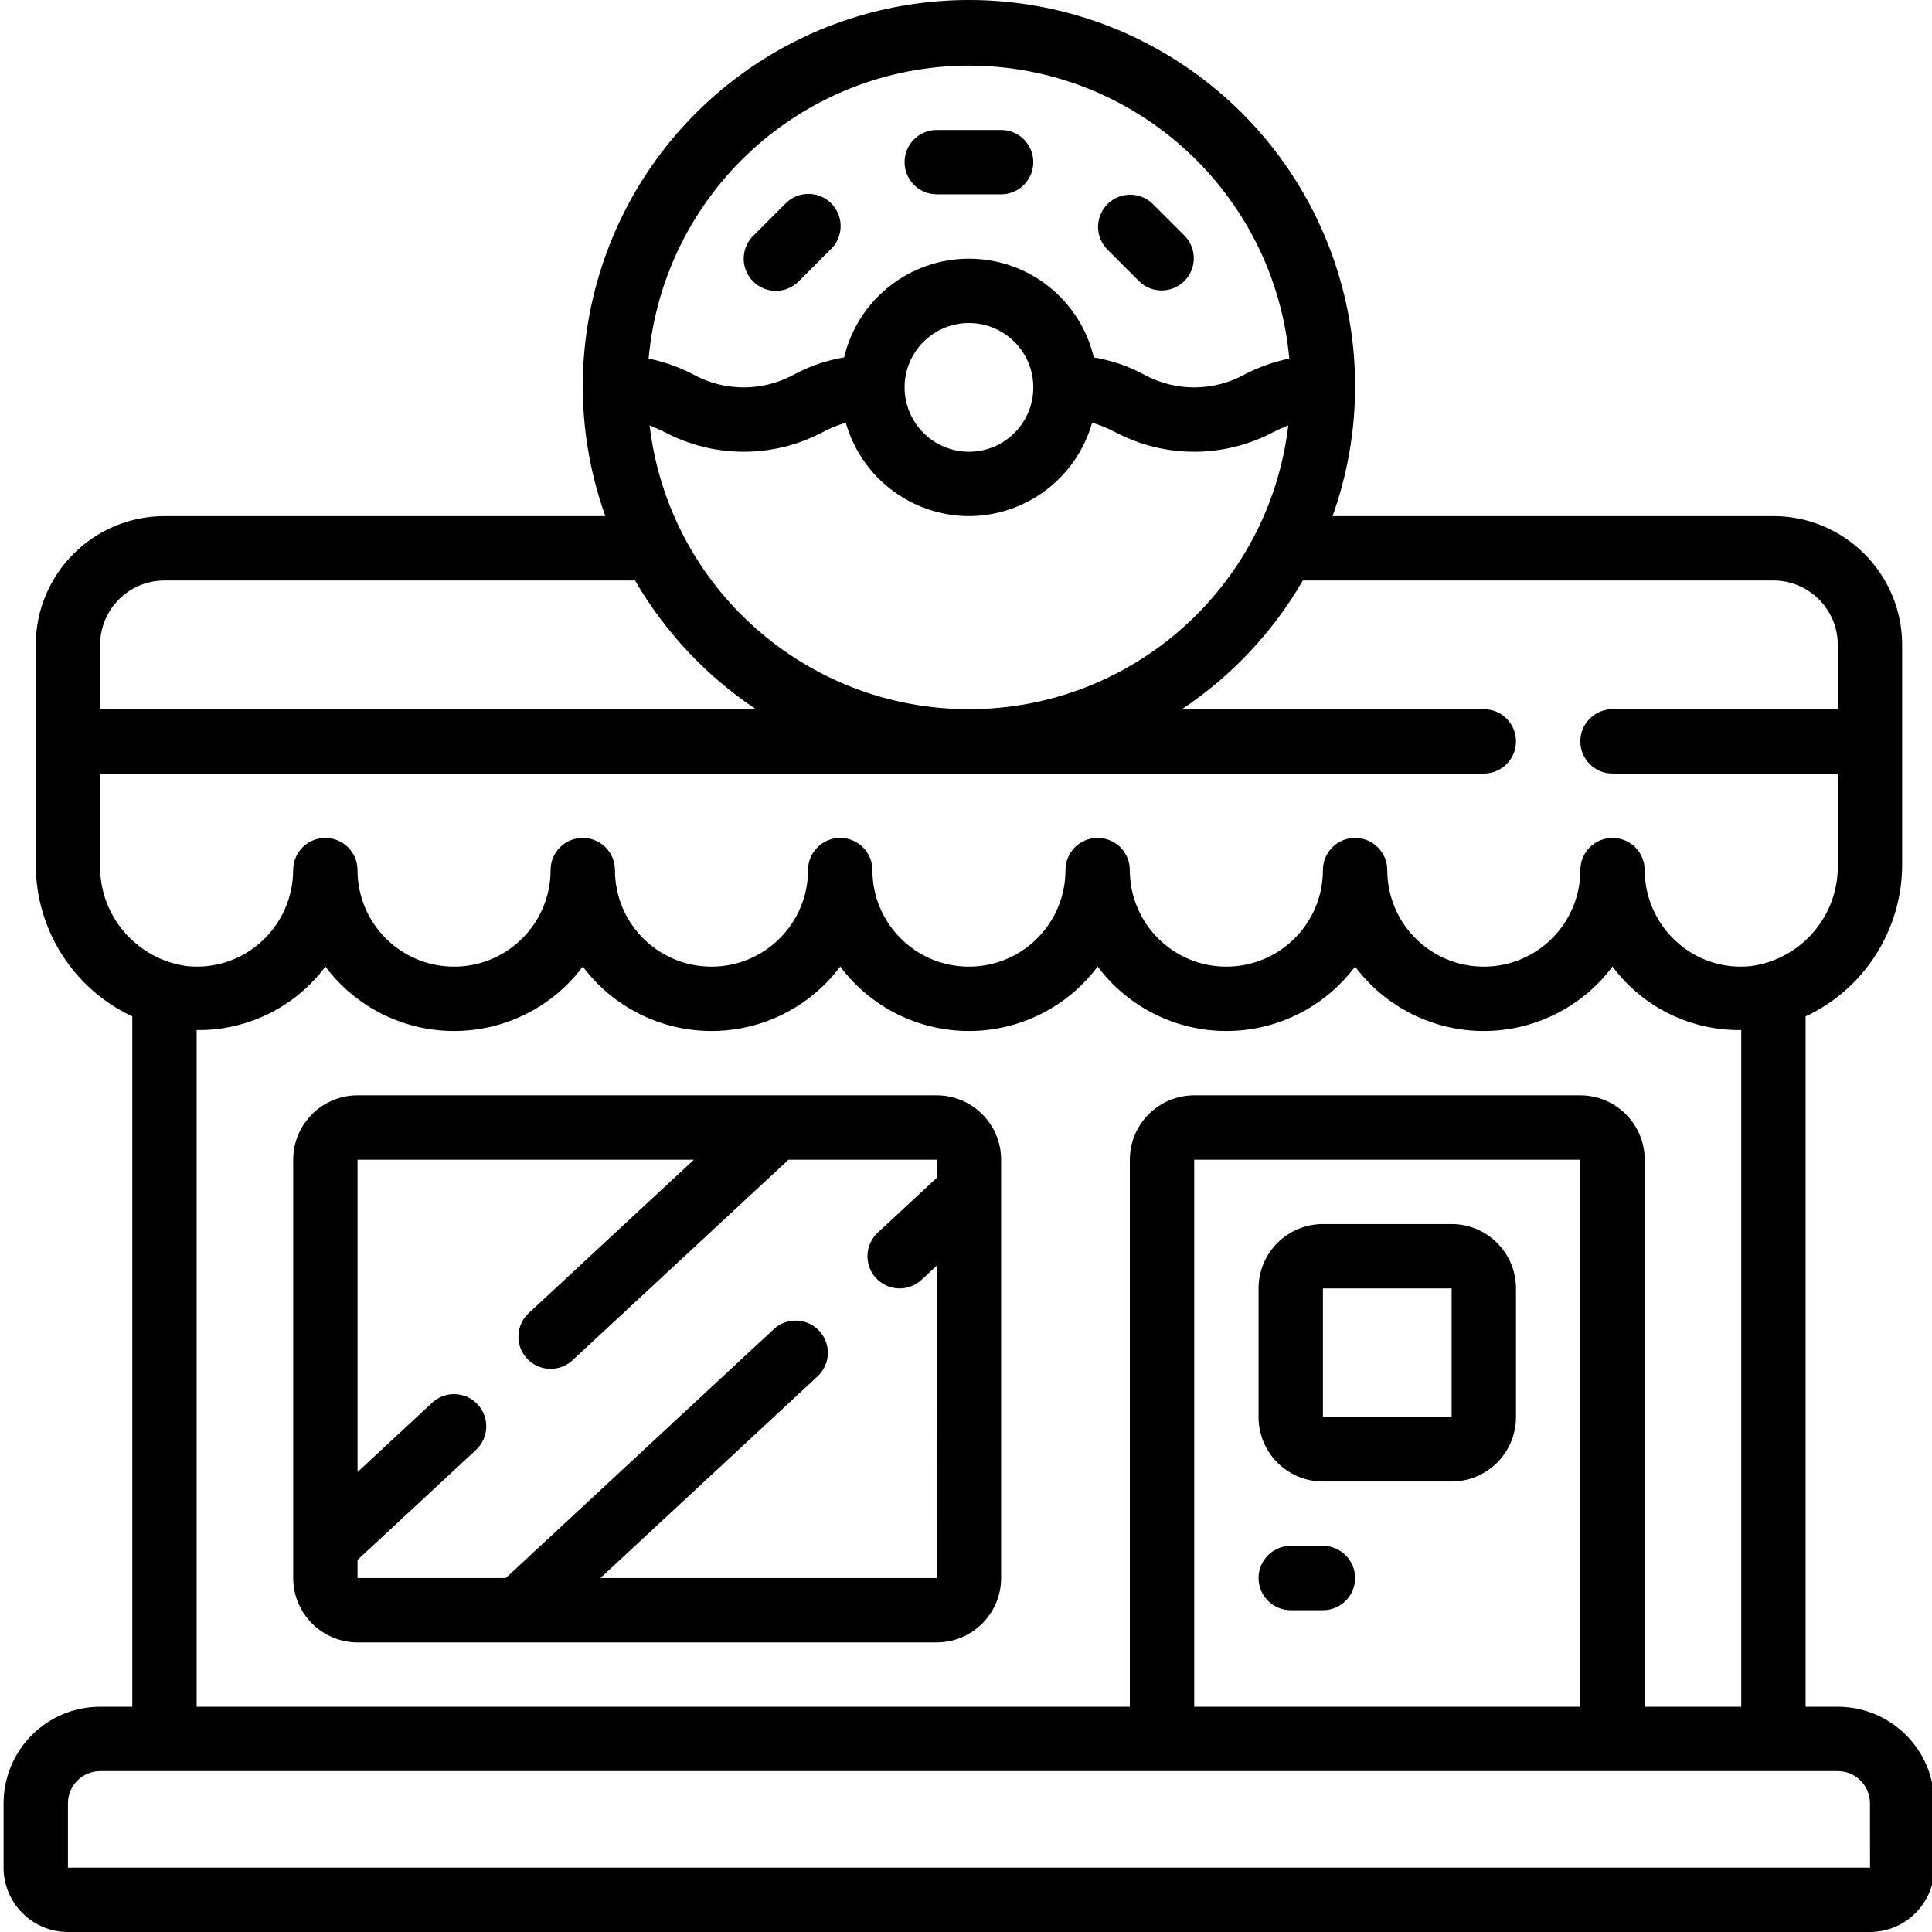
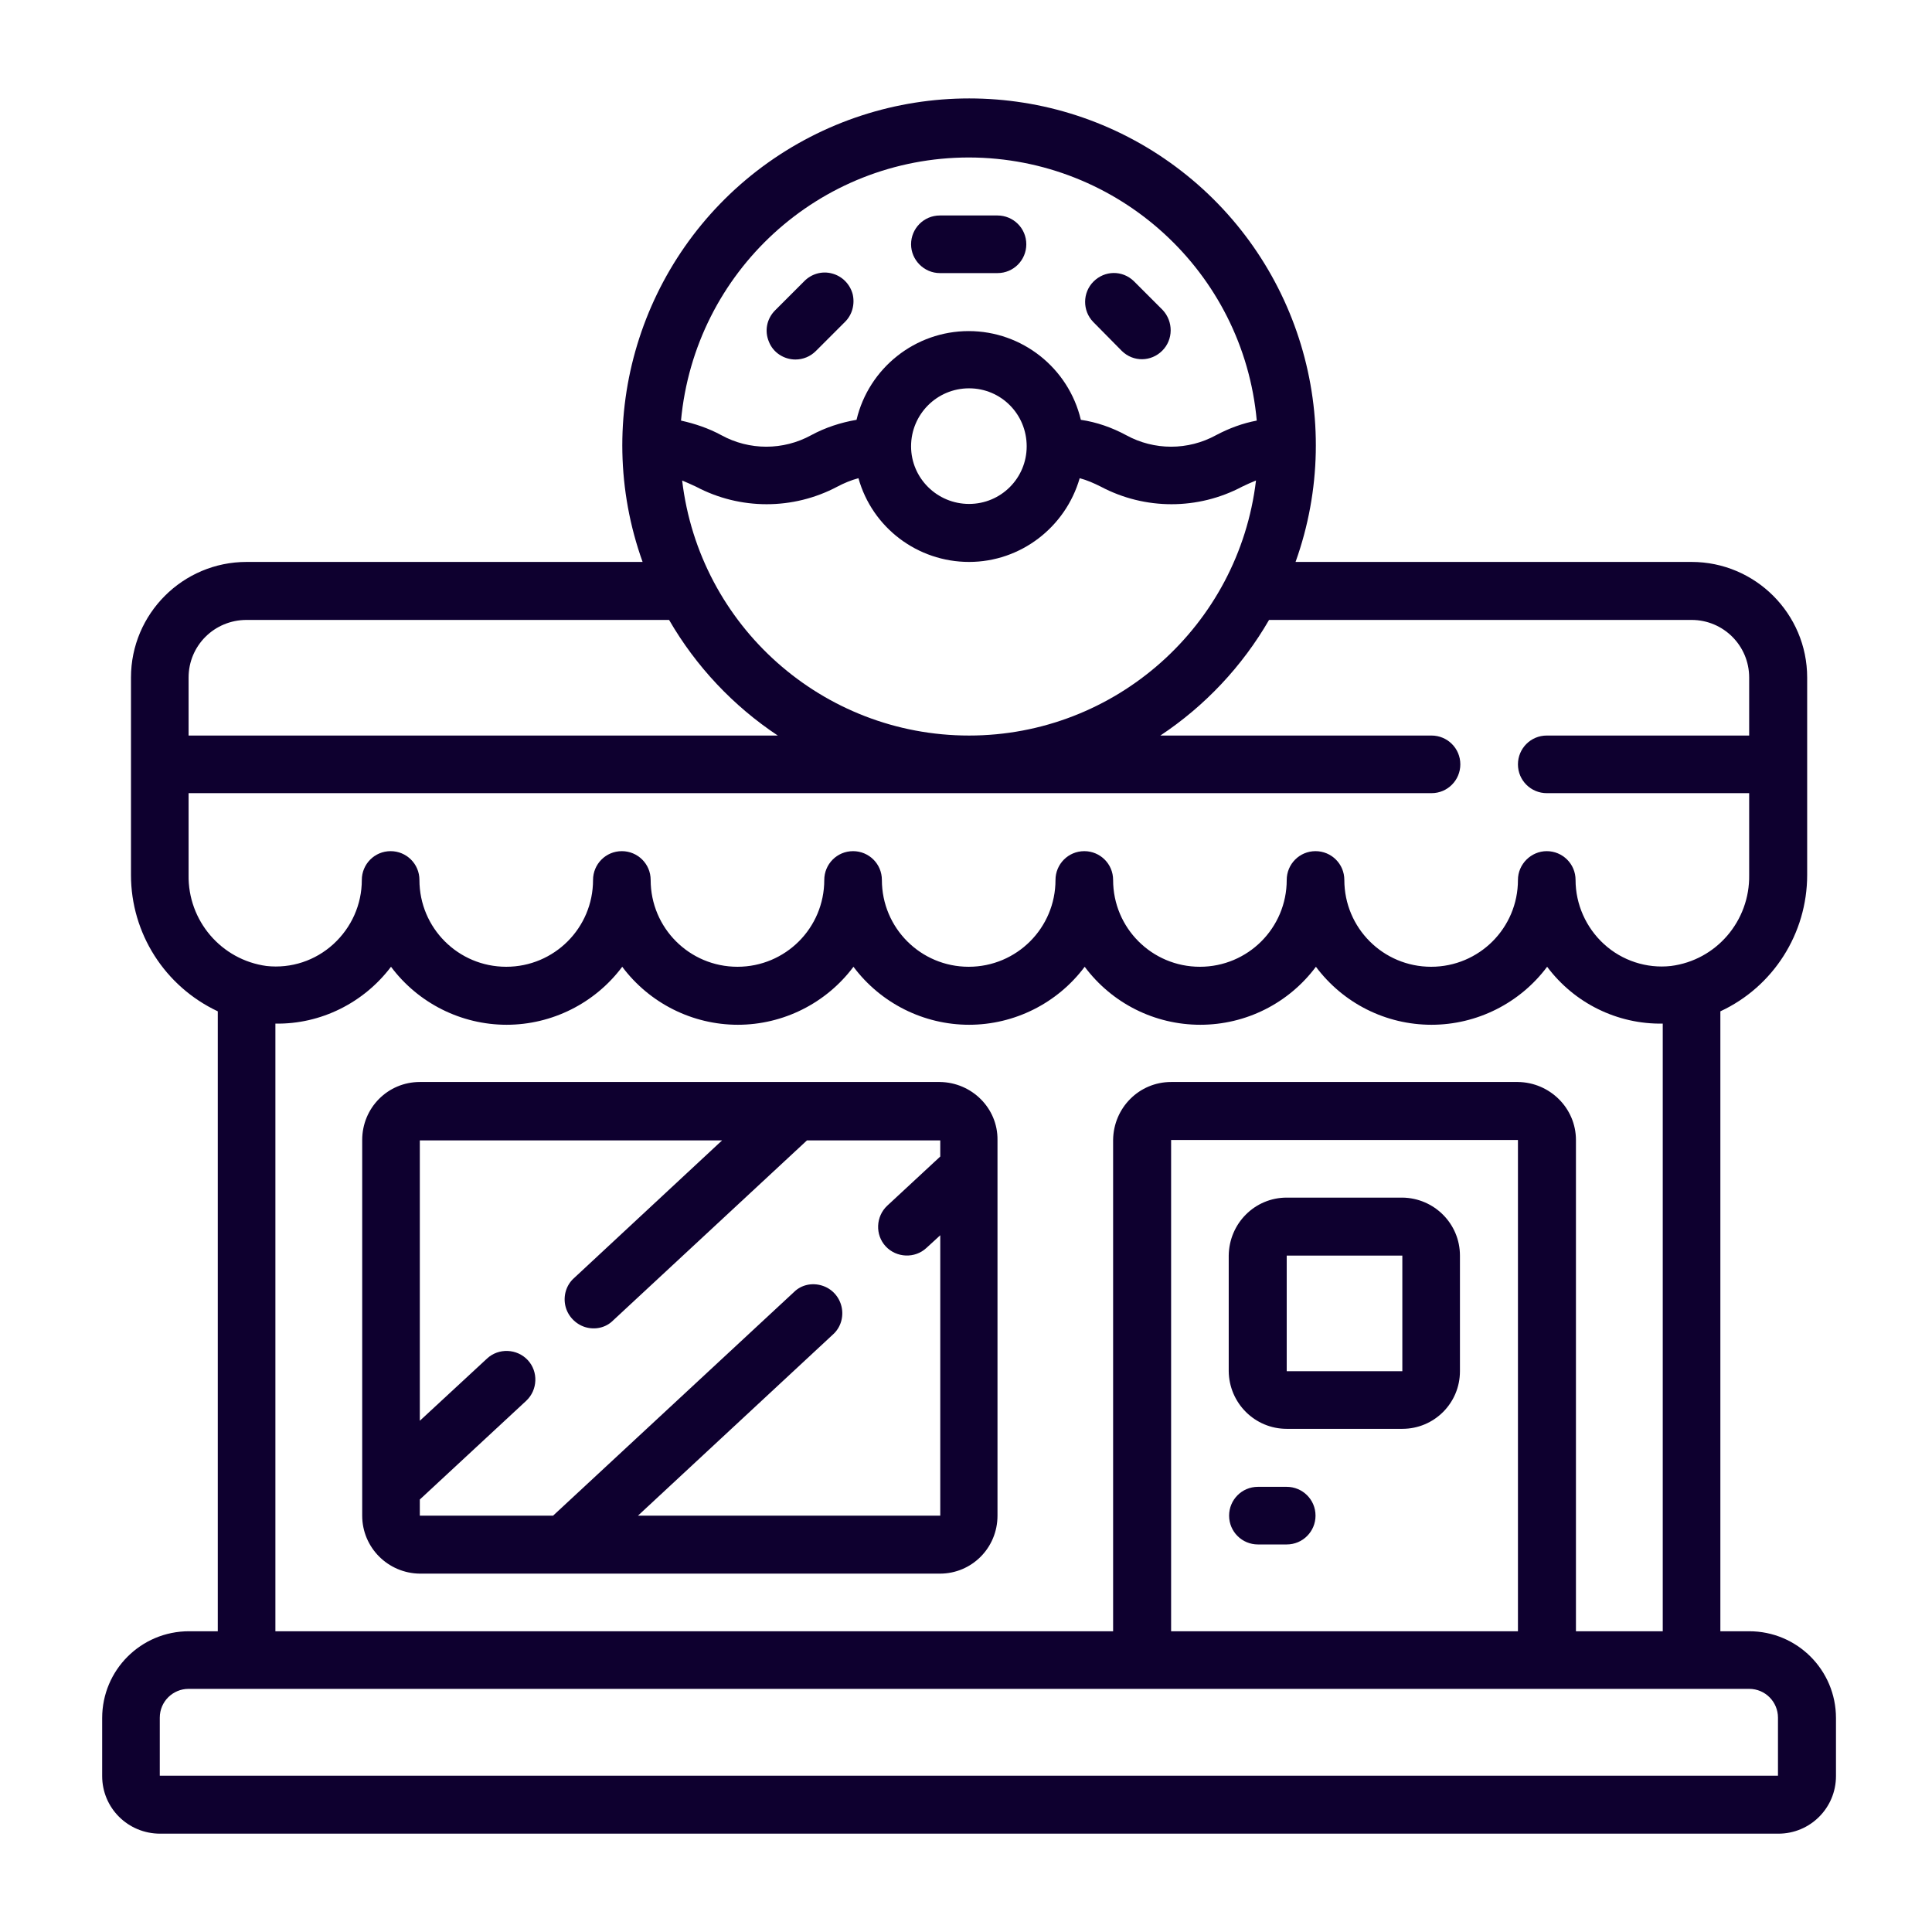
- <svg xmlns="http://www.w3.org/2000/svg" height="503pt" viewBox="0 0 503 503.93" width="503pt">
-   <path d="m478.891 445.176h-8.395v-180.062c15.367-7.191 25.184-22.629 25.184-39.594v-57.328c-.023-18.531-15.043-33.551-33.574-33.574h-114.992c14.93-41.766.773-88.383-34.855-114.805-35.629-26.418-84.348-26.418-119.98 0-35.629 26.422-49.781 73.039-34.855 114.805h-114.988c-18.535.023-33.555 15.043-33.574 33.574v57.328c0 16.965 9.812 32.402 25.18 39.594v180.062h-8.395c-13.898.016-25.164 11.281-25.18 25.18v16.789c.008 9.266 7.52 16.777 16.789 16.785h470.031c9.266-.008 16.777-7.52 16.785-16.785v-16.789c-.016-13.898-11.277-25.164-25.18-25.18zm-226.621-428.066c43.41.062 79.629 33.188 83.555 76.422-4.105.836-8.066 2.25-11.77 4.203-8.129 4.414-17.938 4.414-26.066 0-4.105-2.227-8.555-3.75-13.16-4.512-3.574-15.094-17.051-25.75-32.559-25.75-15.512 0-28.988 10.656-32.559 25.75-4.609.762-9.059 2.285-13.164 4.512-8.129 4.414-17.938 4.414-26.066 0-3.703-1.953-7.664-3.367-11.766-4.203 3.926-43.234 40.141-76.359 83.555-76.422zm0 117.508c14.938-.051 28.043-9.984 32.125-24.355 2.109.613 4.148 1.449 6.086 2.488 12.855 6.777 28.227 6.777 41.082 0 1.391-.695 2.672-1.281 4-1.793-4.992 42.215-40.781 74.02-83.293 74.02s-78.301-31.805-83.297-74.02c1.332.512 2.613 1.098 4 1.793 12.855 6.777 28.227 6.777 41.082 0 1.938-1.039 3.977-1.875 6.086-2.488 4.086 14.371 17.188 24.305 32.129 24.355zm-16.789-33.57c0-9.273 7.516-16.789 16.789-16.789 9.27 0 16.785 7.516 16.785 16.789 0 9.27-7.516 16.785-16.785 16.785-9.27-.008-16.777-7.52-16.789-16.785zm-209.836 67.145c.012-9.266 7.52-16.777 16.789-16.785h122.742c7.797 13.461 18.59 24.949 31.539 33.574h-171.07zm0 57.328v-23.754h360.918c4.637 0 8.395-3.758 8.395-8.395 0-4.633-3.758-8.391-8.395-8.391h-78.742c12.949-8.625 23.742-20.113 31.539-33.574h122.746c9.266.008 16.777 7.52 16.785 16.785v16.789h-58.754c-4.637 0-8.395 3.758-8.395 8.391 0 4.637 3.758 8.395 8.395 8.395h58.754v23.754c.266 13.32-9.508 24.715-22.711 26.477-7.082.742-14.141-1.586-19.387-6.398-5.254-4.777-8.254-11.547-8.262-18.652 0-4.633-3.758-8.391-8.395-8.391s-8.395 3.758-8.395 8.391c0 13.906-11.273 25.184-25.18 25.184s-25.18-11.277-25.18-25.184c0-4.633-3.758-8.391-8.395-8.391-4.633 0-8.391 3.758-8.391 8.391 0 13.906-11.273 25.184-25.184 25.184-13.906 0-25.18-11.277-25.18-25.184 0-4.633-3.758-8.391-8.391-8.391-4.637 0-8.395 3.758-8.395 8.391 0 13.906-11.273 25.184-25.18 25.184s-25.18-11.277-25.18-25.184c0-4.633-3.758-8.391-8.395-8.391-4.637 0-8.395 3.758-8.395 8.391 0 13.906-11.273 25.184-25.18 25.184s-25.18-11.277-25.18-25.184c0-4.633-3.758-8.391-8.395-8.391s-8.395 3.758-8.395 8.391c0 13.906-11.273 25.184-25.18 25.184s-25.18-11.277-25.18-25.184c0-4.633-3.758-8.391-8.395-8.391-4.633 0-8.391 3.758-8.391 8.391-.008 7.105-3.008 13.875-8.266 18.652-5.25 4.805-12.309 7.133-19.387 6.398-13.203-1.762-22.977-13.16-22.711-26.477zm386.098 60.18h-100.719c-9.27.012-16.777 7.52-16.789 16.789v142.688h-243.41v-176.508c13.203.184 25.691-5.973 33.582-16.559 7.918 10.578 20.359 16.805 33.574 16.805 13.211 0 25.652-6.23 33.566-16.812 7.918 10.582 20.359 16.812 33.574 16.812s25.656-6.23 33.574-16.812c7.918 10.582 20.359 16.812 33.574 16.812 13.215 0 25.656-6.23 33.574-16.812 7.914 10.582 20.355 16.812 33.57 16.812 13.219 0 25.66-6.23 33.574-16.812 7.918 10.582 20.355 16.812 33.57 16.812 13.211 0 25.652-6.227 33.57-16.805 7.891 10.586 20.379 16.746 33.582 16.559v176.508h-25.18v-142.688c-.012-9.27-7.52-16.777-16.789-16.789zm0 16.789v142.688h-100.719v-142.688zm-394.488 184.656v-16.789c.004-4.633 3.758-8.387 8.391-8.391h453.246c4.633.004 8.387 3.758 8.395 8.391l.012 16.789zm0 0" />
-   <path d="m243.875 285.699h-151.082c-9.266.012-16.777 7.52-16.785 16.789v109.113c.008 9.27 7.52 16.777 16.785 16.789h151.082c9.266-.012 16.777-7.52 16.785-16.789v-109.113c-.008-9.27-7.52-16.777-16.785-16.789zm-87.738 125.902 56.648-52.602c2.199-2.043 3.141-5.102 2.469-8.023-.668-2.926-2.844-5.27-5.711-6.152-2.867-.883-5.988-.168-8.184 1.871l-69.898 64.906h-38.668v-4.73l30.895-28.688c3.398-3.156 3.594-8.465.438-11.863-3.156-3.398-8.469-3.594-11.863-.441l-19.469 18.078v-81.469h87.738l-43.09 40.012c-2.199 2.043-3.141 5.102-2.473 8.023.668 2.926 2.848 5.27 5.715 6.152 2.867.883 5.984.168 8.184-1.871l56.34-52.316h38.668v4.73l-15.398 14.297c-3.398 3.156-3.594 8.469-.438 11.867 3.156 3.395 8.465 3.594 11.863.438l3.977-3.695.008 81.477zm0 0" />
-   <path d="m344.598 386.422h33.574c9.266-.008 16.777-7.52 16.785-16.785v-33.574c-.008-9.27-7.52-16.777-16.785-16.789h-33.574c-9.27.012-16.777 7.52-16.789 16.789v33.574c.012 9.266 7.52 16.777 16.789 16.785zm0-50.359h33.574v33.574l-33.574.012zm0 0" />
-   <path d="m336.203 419.996h8.395c4.633 0 8.391-3.758 8.391-8.395 0-4.633-3.758-8.395-8.391-8.395h-8.395c-4.637 0-8.395 3.762-8.395 8.395 0 4.637 3.758 8.395 8.395 8.395zm0 0" />
-   <path d="m201.906 75.863c2.227.004 4.363-.883 5.938-2.457l8.391-8.395c2.184-2.105 3.059-5.227 2.289-8.164-.766-2.934-3.059-5.227-5.992-5.992-2.938-.77-6.059.105-8.164 2.289l-8.395 8.391c-2.398 2.402-3.117 6.012-1.816 9.148 1.297 3.137 4.355 5.18 7.75 5.18zm0 0" />
-   <path d="m243.875 50.684h16.785c4.637 0 8.395-3.758 8.395-8.395 0-4.633-3.758-8.391-8.395-8.391h-16.785c-4.637 0-8.395 3.758-8.395 8.391 0 4.637 3.758 8.395 8.395 8.395zm0 0" />
-   <path d="m296.695 73.406c3.293 3.18 8.527 3.133 11.766-.102 3.238-3.238 3.281-8.473.102-11.77l-8.395-8.391c-3.293-3.184-8.527-3.137-11.766.102-3.234 3.238-3.281 8.473-.102 11.766zm0 0" />
+ <svg xmlns="http://www.w3.org/2000/svg" version="1.1" id="Capa_1" x="0px" y="0px" viewBox="0 0 503 503" style="enable-background:new 0 0 503 503;" xml:space="preserve">
+   <style type="text/css">
+ 	.st0{fill:#0E002F;}
+ </style>
+   <path class="st0" d="M455.4,424.7h-7.5V263.3c13.8-6.4,22.6-20.3,22.6-35.5v-51.4c0-16.6-13.5-30.1-30.1-30.1H337.3  c13.4-37.4,0.7-79.2-31.2-102.9c-31.9-23.7-75.6-23.7-107.6,0c-31.9,23.7-44.6,65.5-31.2,102.9H64.2c-16.6,0-30.1,13.5-30.1,30.1  v51.4c0,15.2,8.8,29,22.6,35.5v161.4h-7.5c-12.5,0-22.6,10.1-22.6,22.6v15.1c0,8.3,6.7,15,15.1,15H463c8.3,0,15-6.7,15-15v-15.1  C478,434.8,467.9,424.7,455.4,424.7z M252.3,41c38.9,0.1,71.4,29.8,74.9,68.5c-3.7,0.7-7.2,2-10.6,3.8c-7.3,4-16.1,4-23.4,0  c-3.7-2-7.7-3.4-11.8-4c-3.2-13.5-15.3-23.1-29.2-23.1c-13.9,0-26,9.6-29.2,23.1c-4.1,0.7-8.1,2-11.8,4c-7.3,4-16.1,4-23.4,0  c-3.3-1.8-6.9-3-10.5-3.8C180.9,70.7,213.3,41,252.3,41z M252.3,146.3c13.4,0,25.1-9,28.8-21.8c1.9,0.5,3.7,1.3,5.5,2.2  c11.5,6.1,25.3,6.1,36.8,0c1.2-0.6,2.4-1.1,3.6-1.6c-4.5,37.8-36.6,66.4-74.7,66.4s-70.2-28.5-74.7-66.4c1.2,0.5,2.3,1,3.6,1.6  c11.5,6.1,25.3,6.1,36.8,0c1.7-0.9,3.6-1.7,5.5-2.2C227.1,137.4,238.9,146.3,252.3,146.3z M237.2,116.2c0-8.3,6.7-15.1,15.1-15.1  c8.3,0,15,6.7,15,15.1c0,8.3-6.7,15-15,15C244,131.2,237.2,124.5,237.2,116.2z M49.1,176.4c0-8.3,6.7-15,15.1-15h110  c7,12.1,16.7,22.4,28.3,30.1H49.1V176.4z M49.1,227.8v-21.3h323.6c4.2,0,7.5-3.4,7.5-7.5c0-4.2-3.4-7.5-7.5-7.5h-70.6  c11.6-7.7,21.3-18,28.3-30.1h110c8.3,0,15,6.7,15,15v15.1h-52.7c-4.2,0-7.5,3.4-7.5,7.5c0,4.2,3.4,7.5,7.5,7.5h52.7v21.3  c0.2,11.9-8.5,22.2-20.4,23.7c-6.3,0.7-12.7-1.4-17.4-5.7c-4.7-4.3-7.4-10.4-7.4-16.7c0-4.2-3.4-7.5-7.5-7.5s-7.5,3.4-7.5,7.5  c0,12.5-10.1,22.6-22.6,22.6s-22.6-10.1-22.6-22.6c0-4.2-3.4-7.5-7.5-7.5c-4.2,0-7.5,3.4-7.5,7.5c0,12.5-10.1,22.6-22.6,22.6  c-12.5,0-22.6-10.1-22.6-22.6c0-4.2-3.4-7.5-7.5-7.5c-4.2,0-7.5,3.4-7.5,7.5c0,12.5-10.1,22.6-22.6,22.6  c-12.5,0-22.6-10.1-22.6-22.6c0-4.2-3.4-7.5-7.5-7.5c-4.2,0-7.5,3.4-7.5,7.5c0,12.5-10.1,22.6-22.6,22.6  c-12.5,0-22.6-10.1-22.6-22.6c0-4.2-3.4-7.5-7.5-7.5c-4.2,0-7.5,3.4-7.5,7.5c0,12.5-10.1,22.6-22.6,22.6  c-12.5,0-22.6-10.1-22.6-22.6c0-4.2-3.4-7.5-7.5-7.5c-4.2,0-7.5,3.4-7.5,7.5c0,6.4-2.7,12.4-7.4,16.7c-4.7,4.3-11,6.4-17.4,5.7  C57.6,249.9,48.9,239.7,49.1,227.8z M395.2,281.7h-90.3c-8.3,0-15,6.7-15.1,15.1v127.9H71.7V266.5c11.8,0.2,23-5.4,30.1-14.8  c7.1,9.5,18.3,15.1,30.1,15.1c11.8,0,23-5.6,30.1-15.1c7.1,9.5,18.3,15.1,30.1,15.1c11.8,0,23-5.6,30.1-15.1  c7.1,9.5,18.3,15.1,30.1,15.1c11.8,0,23-5.6,30.1-15.1c7.1,9.5,18.2,15.1,30.1,15.1c11.9,0,23-5.6,30.1-15.1  c7.1,9.5,18.2,15.1,30.1,15.1c11.8,0,23-5.6,30.1-15.1c7.1,9.5,18.3,15,30.1,14.8v158.2h-22.6V296.8  C410.3,288.5,403.5,281.8,395.2,281.7z M395.2,296.8v127.9h-90.3V296.8H395.2z M41.6,462.3v-15.1c0-4.2,3.4-7.5,7.5-7.5h406.3  c4.2,0,7.5,3.4,7.5,7.5l0,15.1H41.6z" />
+   <path class="st0" d="M244.7,281.7H109.3c-8.3,0-15,6.7-15,15.1v97.8c0,8.3,6.7,15,15,15.1h135.4c8.3,0,15-6.7,15-15.1v-97.8  C259.8,288.5,253,281.8,244.7,281.7z M166.1,394.6l50.8-47.2c2-1.8,2.8-4.6,2.2-7.2c-0.6-2.6-2.5-4.7-5.1-5.5  c-2.6-0.8-5.4-0.2-7.3,1.7L144,394.6h-34.7v-4.2l27.7-25.7c3-2.8,3.2-7.6,0.4-10.6c-2.8-3-7.6-3.2-10.6-0.4l-17.5,16.2v-73H188  l-38.6,35.9c-2,1.8-2.8,4.6-2.2,7.2c0.6,2.6,2.6,4.7,5.1,5.5c2.6,0.8,5.4,0.2,7.3-1.7l50.5-46.9h34.7v4.2l-13.8,12.8  c-3,2.8-3.2,7.6-0.4,10.6c2.8,3,7.6,3.2,10.6,0.4l3.6-3.3l0,73H166.1z" />
+   <path class="st0" d="M335,372h30.1c8.3,0,15-6.7,15-15v-30.1c0-8.3-6.7-15-15-15.1H335c-8.3,0-15,6.7-15.1,15.1V357  C320,365.3,326.7,372,335,372z M335,326.9h30.1V357l-30.1,0V326.9z" />
+   <path class="st0" d="M327.5,402.1h7.5c4.2,0,7.5-3.4,7.5-7.5c0-4.2-3.4-7.5-7.5-7.5h-7.5c-4.2,0-7.5,3.4-7.5,7.5  C320,398.8,323.4,402.1,327.5,402.1z" />
+   <path class="st0" d="M207.1,93.6c2,0,3.9-0.8,5.3-2.2l7.5-7.5c2-1.9,2.7-4.7,2.1-7.3c-0.7-2.6-2.7-4.7-5.4-5.4  c-2.6-0.7-5.4,0.1-7.3,2.1l-7.5,7.5c-2.2,2.2-2.8,5.4-1.6,8.2C201.3,91.8,204.1,93.6,207.1,93.6z" />
+   <path class="st0" d="M244.7,71.1h15c4.2,0,7.5-3.4,7.5-7.5c0-4.2-3.4-7.5-7.5-7.5h-15c-4.2,0-7.5,3.4-7.5,7.5  C237.2,67.7,240.6,71.1,244.7,71.1z" />
+   <path class="st0" d="M292.1,91.4c3,2.9,7.6,2.8,10.5-0.1c2.9-2.9,2.9-7.6,0.1-10.6l-7.5-7.5c-3-2.9-7.6-2.8-10.5,0.1  c-2.9,2.9-2.9,7.6-0.1,10.5L292.1,91.4z" />
</svg>
